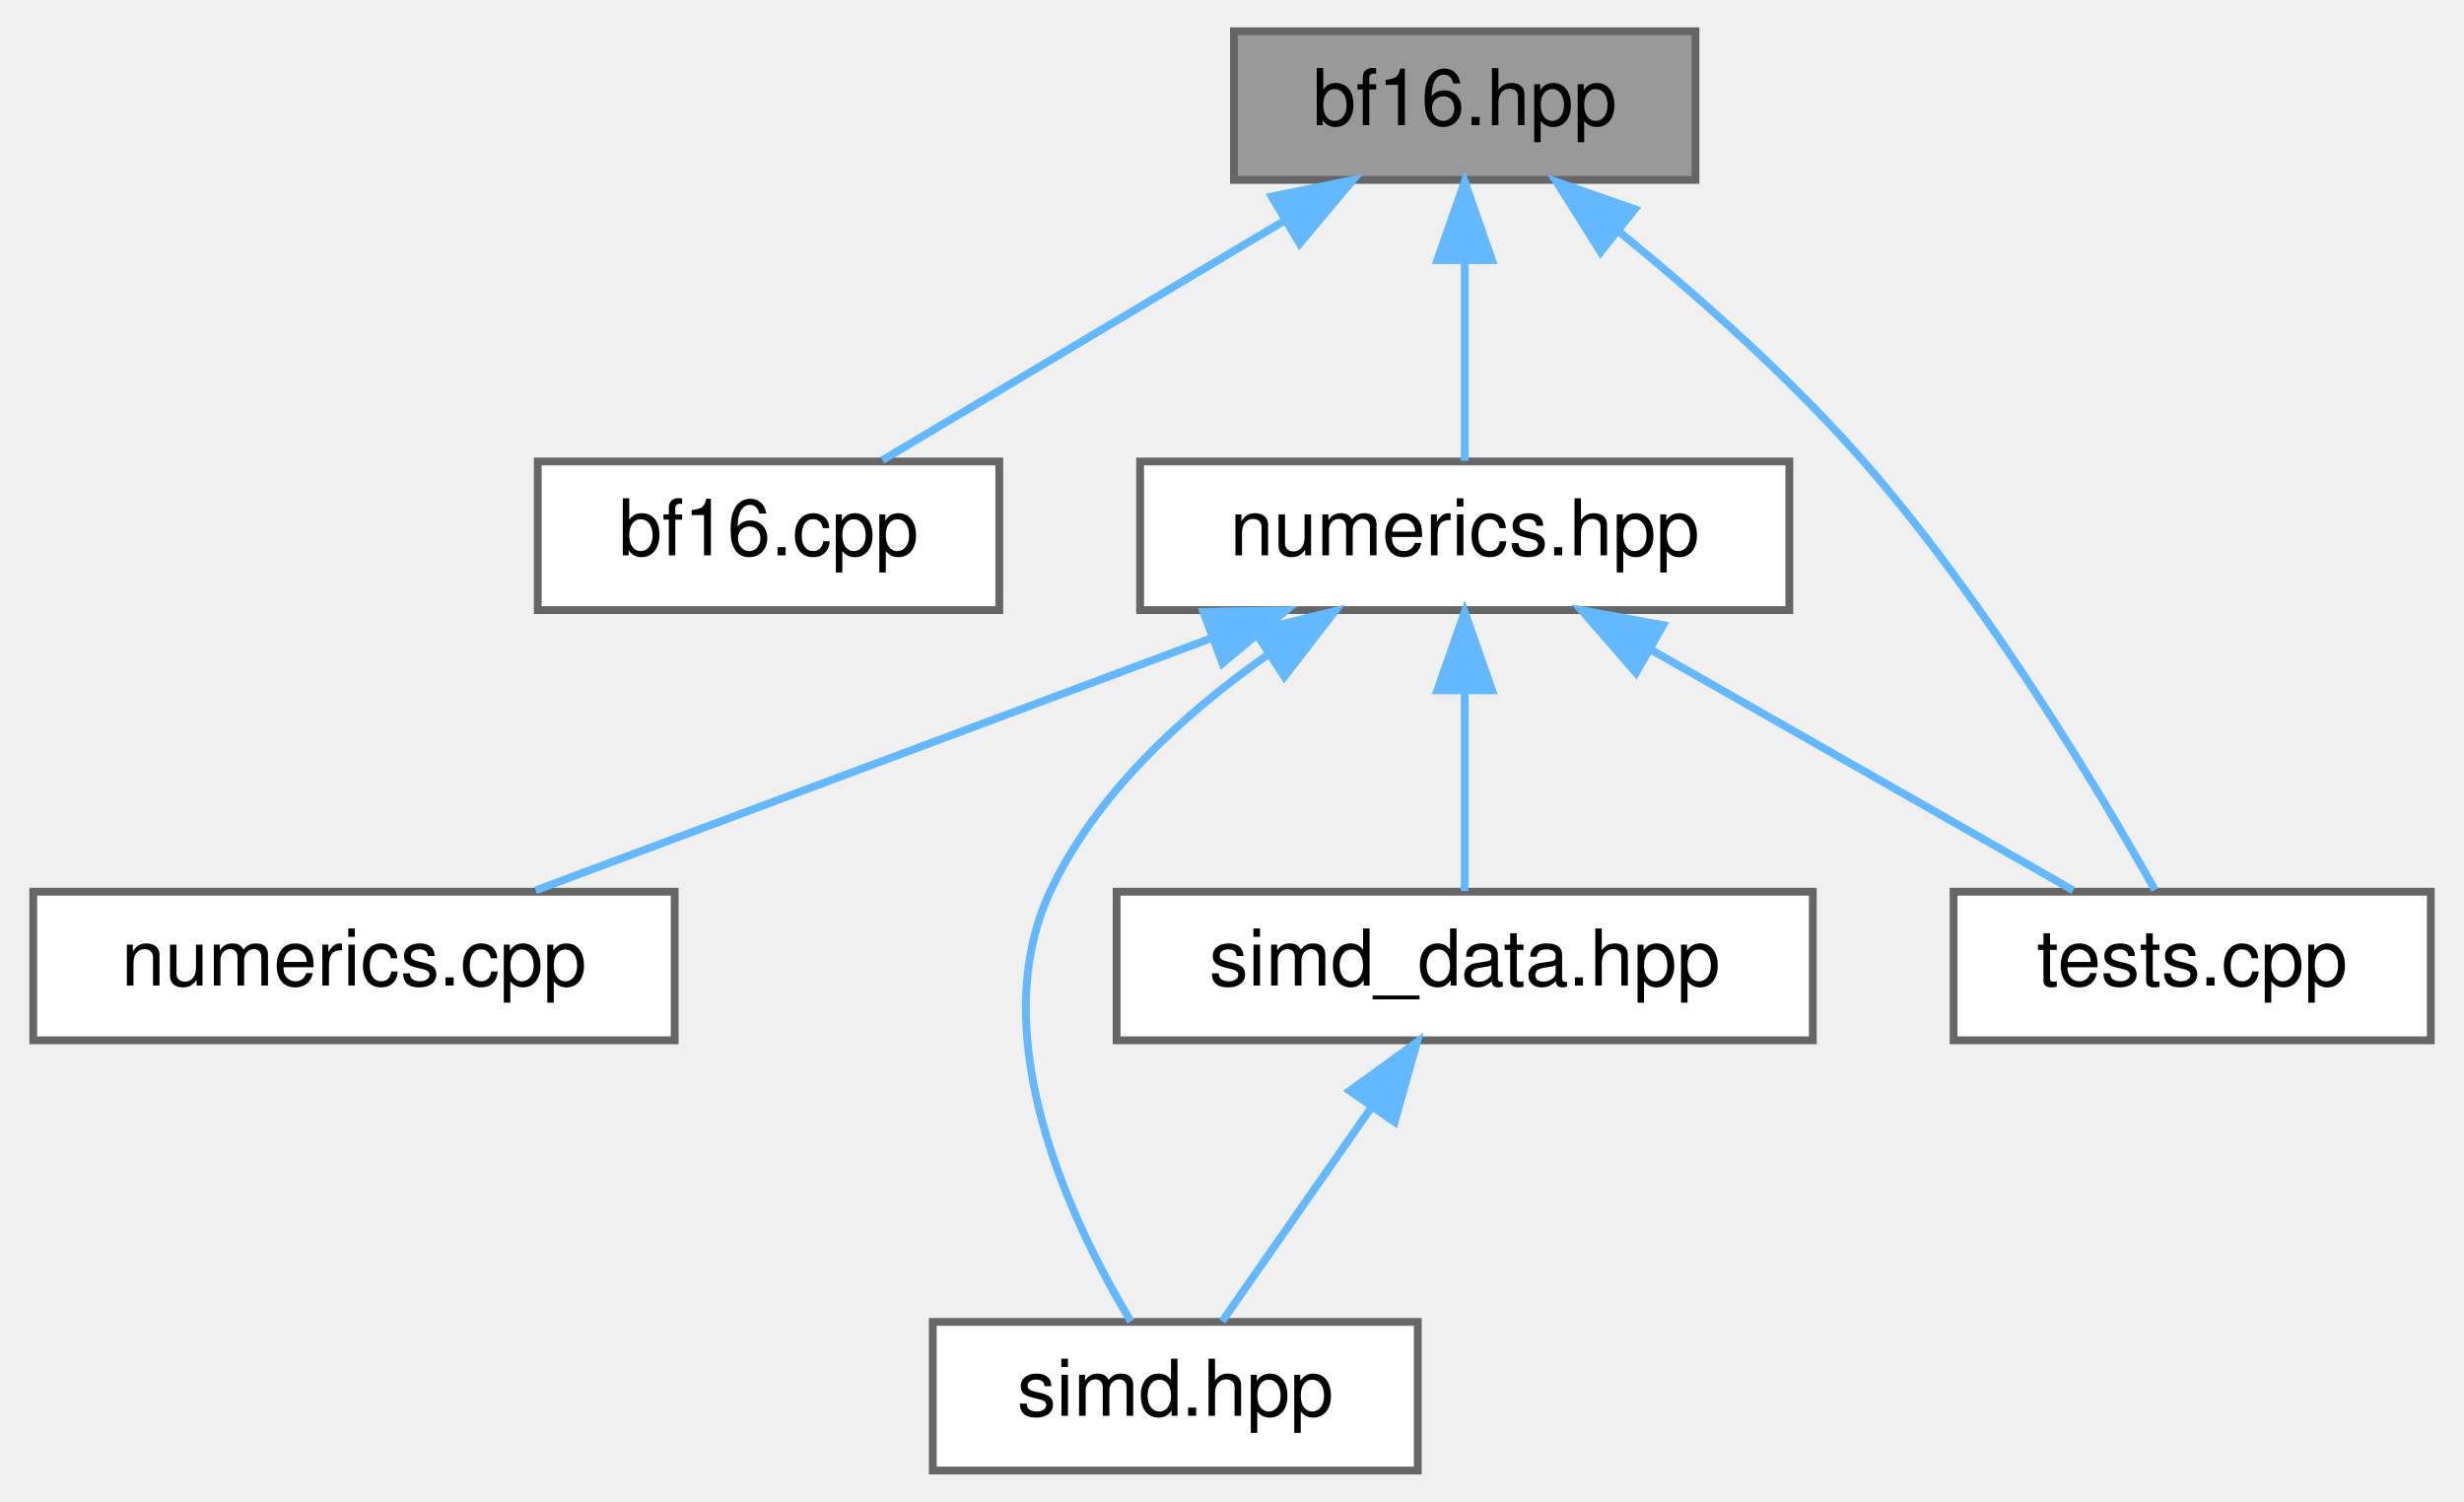
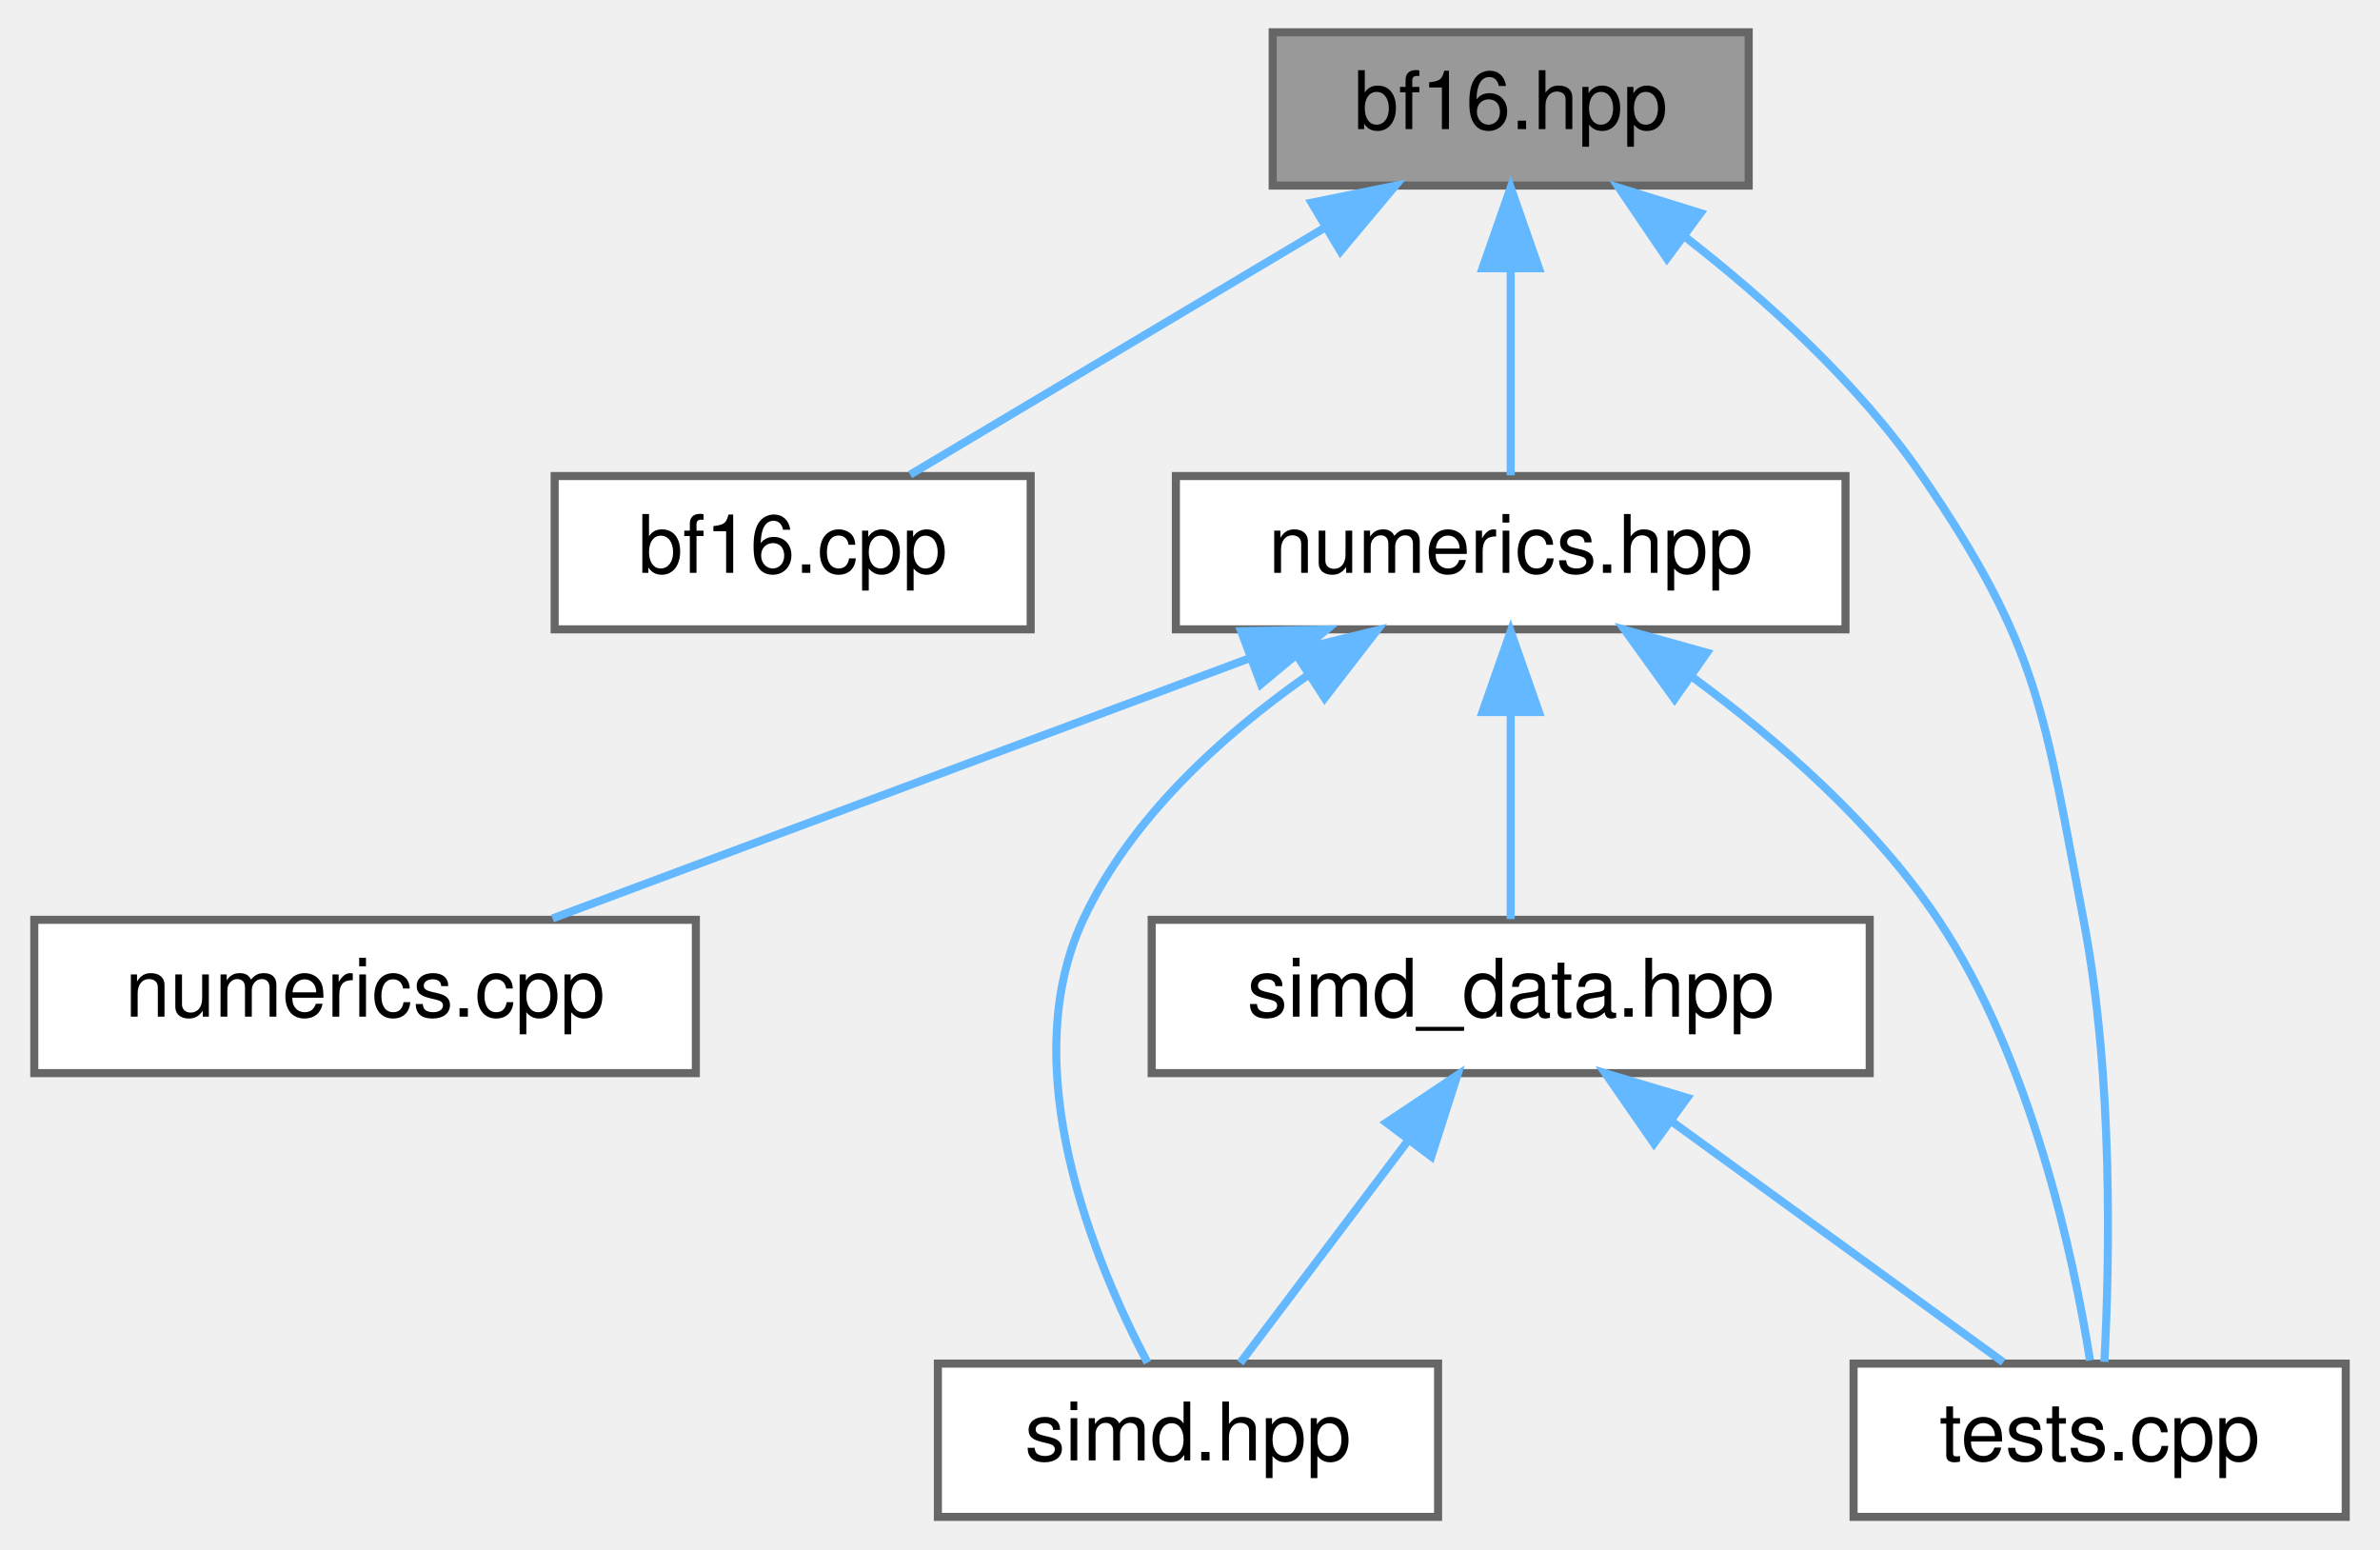
- <svg xmlns="http://www.w3.org/2000/svg" xmlns:xlink="http://www.w3.org/1999/xlink" width="315pt" height="192pt" viewBox="0.00 0.00 314.50 192.00">
+ <svg xmlns="http://www.w3.org/2000/svg" xmlns:xlink="http://www.w3.org/1999/xlink" width="295pt" height="192pt" viewBox="0.00 0.00 294.50 192.00">
  <g id="graph0" class="graph" transform="scale(1 1) rotate(0) translate(4 188)">
    <g id="Node000001" class="node">
      <g id="a_Node000001">
        <a xlink:title=" ">
          <polygon fill="#999999" stroke="#666666" points="212.5,-184 153.5,-184 153.5,-165 212.5,-165 212.5,-184" />
          <text text-anchor="middle" x="183" y="-172" font-family="Helvetica,sans-Serif" font-size="10.00">bf16.hpp</text>
        </a>
      </g>
    </g>
    <g id="Node000002" class="node">
      <g id="a_Node000002">
        <a xlink:href="bf16_8cpp.html" target="_top" xlink:title=" ">
          <polygon fill="white" stroke="#666666" points="123.5,-129 64.5,-129 64.5,-110 123.5,-110 123.5,-129" />
          <text text-anchor="middle" x="94" y="-117" font-family="Helvetica,sans-Serif" font-size="10.00">bf16.cpp</text>
        </a>
      </g>
    </g>
    <g id="edge1_Node000001_Node000002" class="edge">
      <g id="a_edge1_Node000001_Node000002">
        <a xlink:title=" ">
          <path fill="none" stroke="#63b8ff" d="M159.82,-159.7C143.61,-150.04 122.45,-137.44 108.56,-129.17" />
          <polygon fill="#63b8ff" stroke="#63b8ff" points="158.32,-162.88 168.7,-164.98 161.9,-156.86 158.32,-162.88" />
        </a>
      </g>
    </g>
    <g id="Node000003" class="node">
      <g id="a_Node000003">
        <a xlink:href="numerics_8hpp.html" target="_top" xlink:title=" ">
          <polygon fill="white" stroke="#666666" points="224.5,-129 141.5,-129 141.5,-110 224.5,-110 224.5,-129" />
          <text text-anchor="middle" x="183" y="-117" font-family="Helvetica,sans-Serif" font-size="10.00">numerics.hpp</text>
        </a>
      </g>
    </g>
    <g id="edge2_Node000001_Node000003" class="edge">
      <g id="a_edge2_Node000001_Node000003">
        <a xlink:title=" ">
          <path fill="none" stroke="#63b8ff" d="M183,-154.66C183,-145.93 183,-135.99 183,-129.09" />
          <polygon fill="#63b8ff" stroke="#63b8ff" points="179.5,-154.75 183,-164.75 186.5,-154.75 179.5,-154.75" />
        </a>
      </g>
    </g>
    <g id="Node000007" class="node">
      <g id="a_Node000007">
        <a xlink:href="tests_8cpp.html" target="_top" xlink:title=" ">
-           <polygon fill="white" stroke="#666666" points="306.5,-74 245.5,-74 245.5,-55 306.5,-55 306.5,-74" />
-           <text text-anchor="middle" x="276" y="-62" font-family="Helvetica,sans-Serif" font-size="10.00">tests.cpp</text>
+           <polygon fill="white" stroke="#666666" points="286.5,-19 225.5,-19 225.5,0 286.5,0 286.5,-19" />
+           <text text-anchor="middle" x="256" y="-7" font-family="Helvetica,sans-Serif" font-size="10.00">tests.cpp</text>
        </a>
      </g>
    </g>
-     <g id="edge8_Node000001_Node000007" class="edge">
-       <g id="a_edge8_Node000001_Node000007">
+     <g id="edge9_Node000001_Node000007" class="edge">
+       <g id="a_edge9_Node000001_Node000007">
        <a xlink:title=" ">
-           <path fill="none" stroke="#63b8ff" d="M202.86,-158.28C212.8,-150.17 224.66,-139.67 234,-129 249.67,-111.1 264.07,-86.98 271.24,-74.23" />
-           <polygon fill="#63b8ff" stroke="#63b8ff" points="200.38,-155.78 194.74,-164.75 204.74,-161.26 200.38,-155.78" />
+           <path fill="none" stroke="#63b8ff" d="M204.45,-158.77C214.56,-150.92 226.11,-140.51 234,-129 248.71,-107.55 249.08,-99.54 254,-74 257.71,-54.72 257.23,-31.55 256.59,-19.22" />
+           <polygon fill="#63b8ff" stroke="#63b8ff" points="202.36,-155.96 196.41,-164.73 206.53,-161.59 202.36,-155.96" />
        </a>
      </g>
    </g>
    <g id="Node000004" class="node">
      <g id="a_Node000004">
        <a xlink:href="numerics_8cpp.html" target="_top" xlink:title="numerics external template instantiations">
          <polygon fill="white" stroke="#666666" points="82,-74 0,-74 0,-55 82,-55 82,-74" />
          <text text-anchor="middle" x="41" y="-62" font-family="Helvetica,sans-Serif" font-size="10.00">numerics.cpp</text>
        </a>
      </g>
    </g>
    <g id="edge3_Node000003_Node000004" class="edge">
      <g id="a_edge3_Node000003_Node000004">
        <a xlink:title=" ">
          <path fill="none" stroke="#63b8ff" d="M150.64,-106.42C124.29,-96.59 87.74,-82.95 64.23,-74.17" />
          <polygon fill="#63b8ff" stroke="#63b8ff" points="149.59,-109.77 160.19,-109.98 152.04,-103.21 149.59,-109.77" />
        </a>
      </g>
    </g>
    <g id="Node000005" class="node">
      <g id="a_Node000005">
        <a xlink:href="simd_8hpp.html" target="_top" xlink:title=" ">
-           <polygon fill="white" stroke="#666666" points="177,-19 115,-19 115,0 177,0 177,-19" />
-           <text text-anchor="middle" x="146" y="-7" font-family="Helvetica,sans-Serif" font-size="10.00">simd.hpp</text>
+           <polygon fill="white" stroke="#666666" points="174,-19 112,-19 112,0 174,0 174,-19" />
+           <text text-anchor="middle" x="143" y="-7" font-family="Helvetica,sans-Serif" font-size="10.00">simd.hpp</text>
        </a>
      </g>
    </g>
    <g id="edge4_Node000003_Node000005" class="edge">
      <g id="a_edge4_Node000003_Node000005">
        <a xlink:title=" ">
-           <path fill="none" stroke="#63b8ff" d="M157.75,-104.24C147.09,-96.75 135.83,-86.51 130,-74 121.35,-55.45 132.78,-31.59 140.32,-19.06" />
+           <path fill="none" stroke="#63b8ff" d="M157.75,-104.24C147.09,-96.75 135.83,-86.51 130,-74 121.44,-55.64 131.35,-31.71 137.98,-19.11" />
          <polygon fill="#63b8ff" stroke="#63b8ff" points="156.12,-107.36 166.42,-109.87 159.94,-101.49 156.12,-107.36" />
        </a>
      </g>
    </g>
    <g id="Node000006" class="node">
      <g id="a_Node000006">
        <a xlink:href="simd__data_8hpp.html" target="_top" xlink:title=" ">
          <polygon fill="white" stroke="#666666" points="227.5,-74 138.5,-74 138.5,-55 227.5,-55 227.5,-74" />
          <text text-anchor="middle" x="183" y="-62" font-family="Helvetica,sans-Serif" font-size="10.00">simd_data.hpp</text>
        </a>
      </g>
    </g>
    <g id="edge5_Node000003_Node000006" class="edge">
      <g id="a_edge5_Node000003_Node000006">
        <a xlink:title=" ">
          <path fill="none" stroke="#63b8ff" d="M183,-99.66C183,-90.93 183,-80.99 183,-74.09" />
          <polygon fill="#63b8ff" stroke="#63b8ff" points="179.5,-99.75 183,-109.75 186.5,-99.75 179.5,-99.75" />
        </a>
      </g>
    </g>
-     <g id="edge7_Node000003_Node000007" class="edge">
-       <g id="a_edge7_Node000003_Node000007">
+     <g id="edge8_Node000003_Node000007" class="edge">
+       <g id="a_edge8_Node000003_Node000007">
        <a xlink:title=" ">
-           <path fill="none" stroke="#63b8ff" d="M206.75,-104.97C223.75,-95.28 246.13,-82.52 260.79,-74.17" />
-           <polygon fill="#63b8ff" stroke="#63b8ff" points="204.9,-101.99 197.94,-109.98 208.36,-108.07 204.9,-101.99" />
+           <path fill="none" stroke="#63b8ff" d="M205.54,-104.07C216.1,-96.3 228.08,-85.87 236,-74 247.55,-56.7 252.75,-32.33 254.81,-19.39" />
+           <polygon fill="#63b8ff" stroke="#63b8ff" points="203.31,-101.36 197.11,-109.95 207.32,-107.1 203.31,-101.36" />
        </a>
      </g>
    </g>
    <g id="edge6_Node000006_Node000005" class="edge">
      <g id="a_edge6_Node000006_Node000005">
        <a xlink:title=" ">
-           <path fill="none" stroke="#63b8ff" d="M171.05,-46.39C164.69,-37.27 157.13,-26.45 152,-19.09" />
-           <polygon fill="#63b8ff" stroke="#63b8ff" points="168.3,-48.55 176.89,-54.75 174.04,-44.55 168.3,-48.55" />
+           <path fill="none" stroke="#63b8ff" d="M170.3,-46.67C163.37,-37.5 155.09,-26.52 149.48,-19.09" />
+           <polygon fill="#63b8ff" stroke="#63b8ff" points="167.58,-48.87 176.39,-54.75 173.16,-44.66 167.58,-48.87" />
+         </a>
+       </g>
+     </g>
+     <g id="edge7_Node000006_Node000007" class="edge">
+       <g id="a_edge7_Node000006_Node000007">
+         <a xlink:title=" ">
+           <path fill="none" stroke="#63b8ff" d="M203.14,-48.88C216.28,-39.34 232.98,-27.21 244.06,-19.17" />
+           <polygon fill="#63b8ff" stroke="#63b8ff" points="200.76,-46.28 194.73,-54.98 204.88,-51.94 200.76,-46.28" />
        </a>
      </g>
    </g>
  </g>
</svg>
